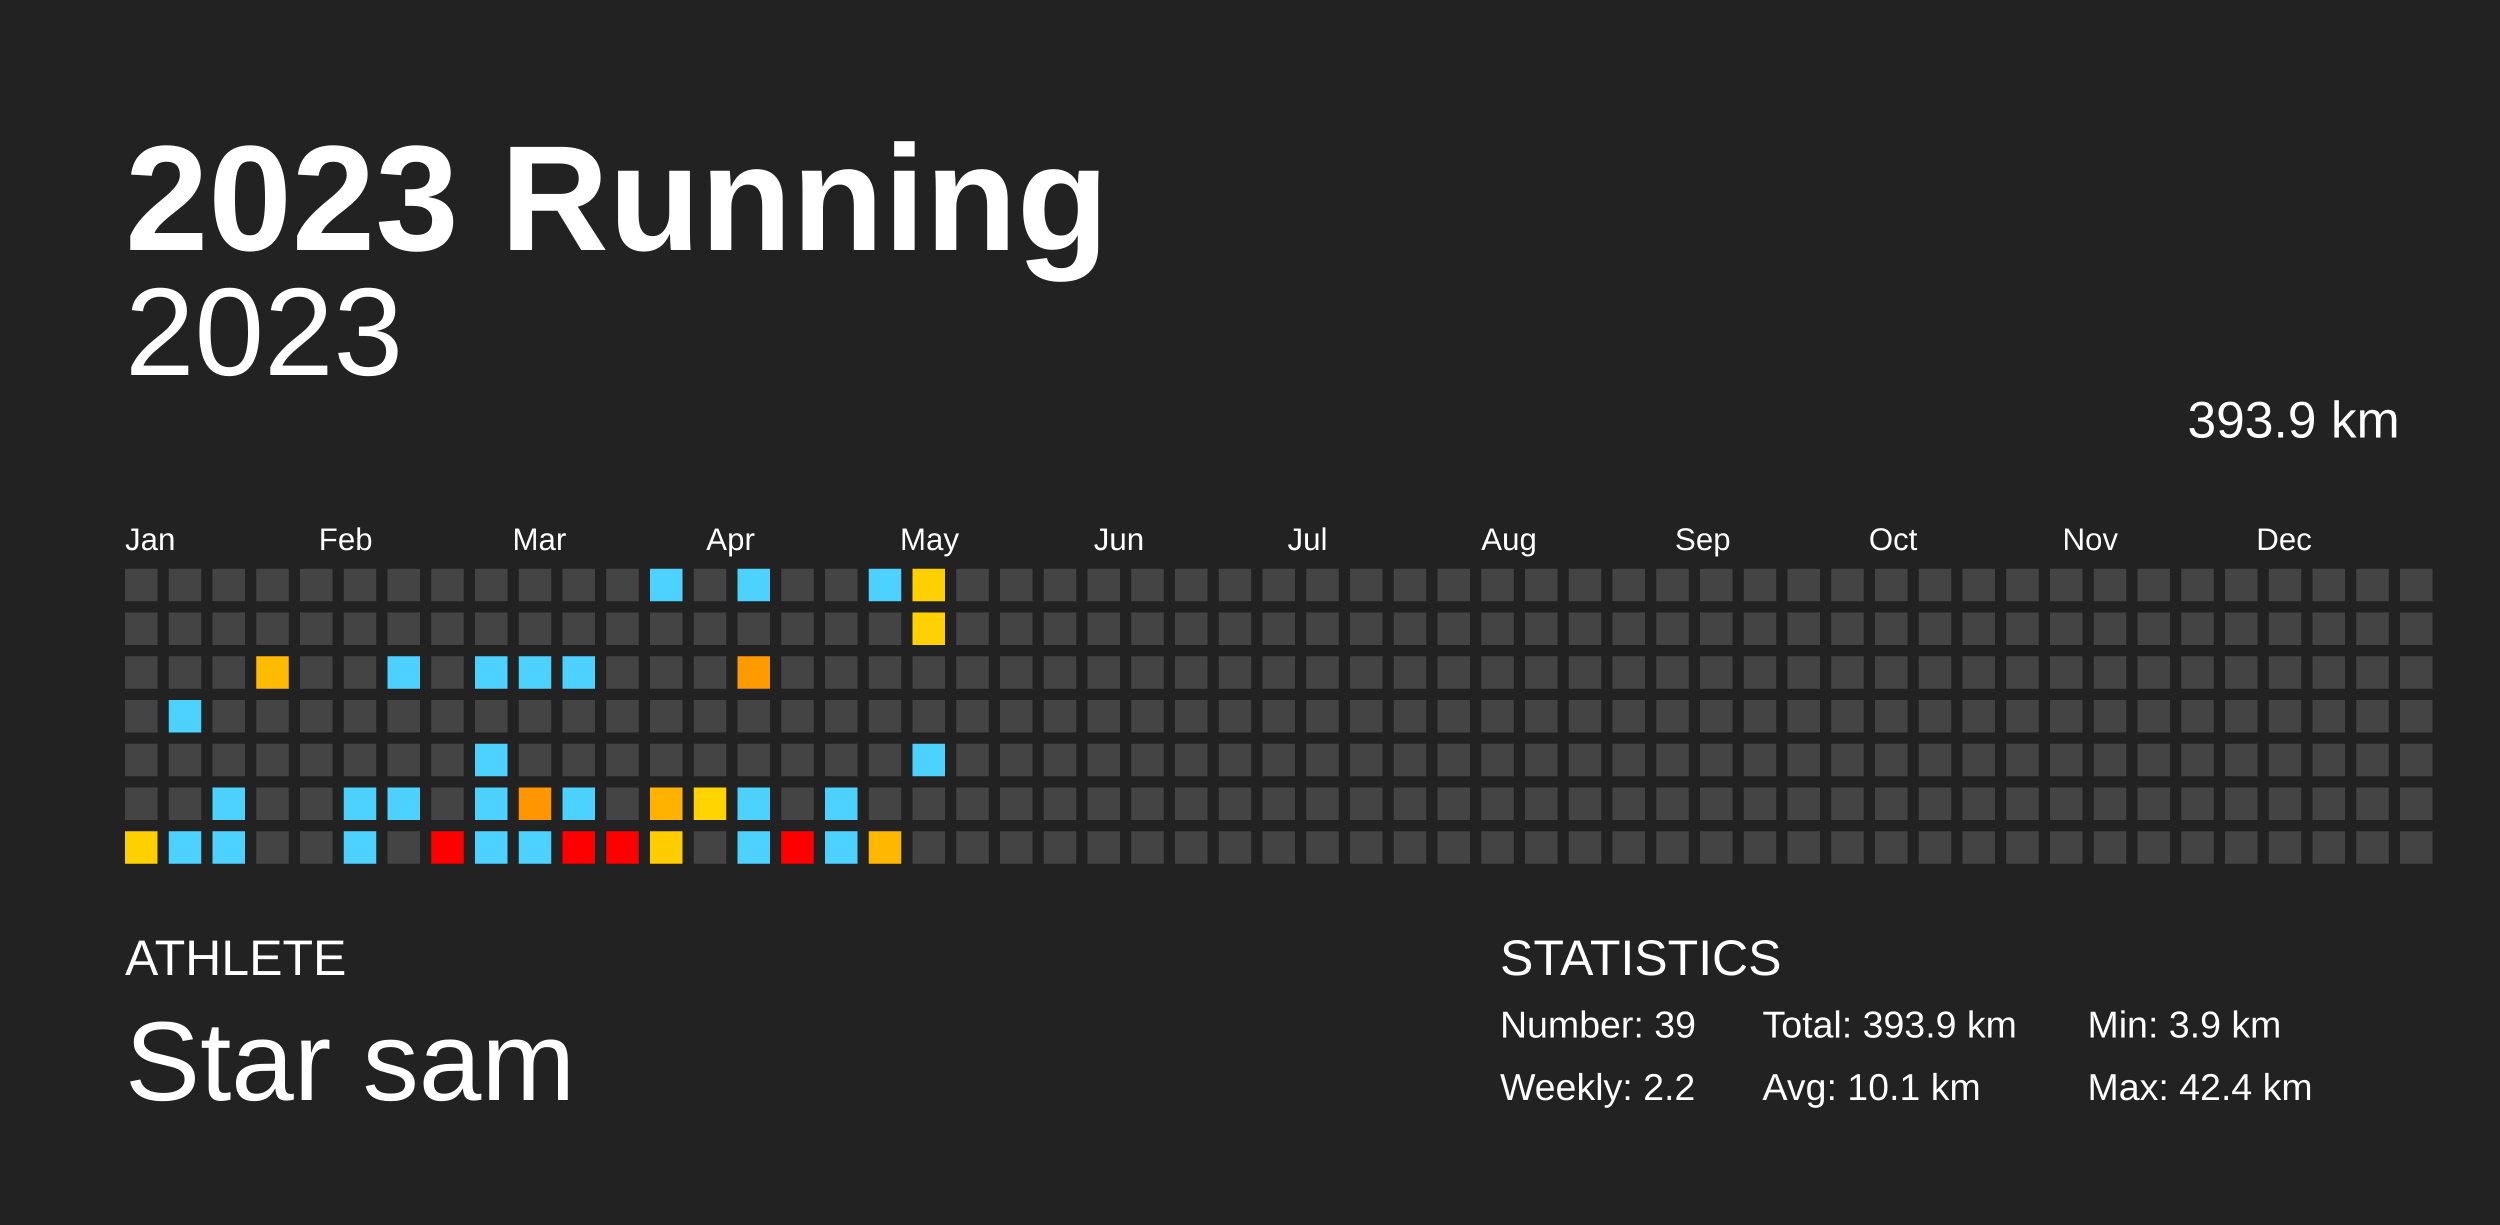
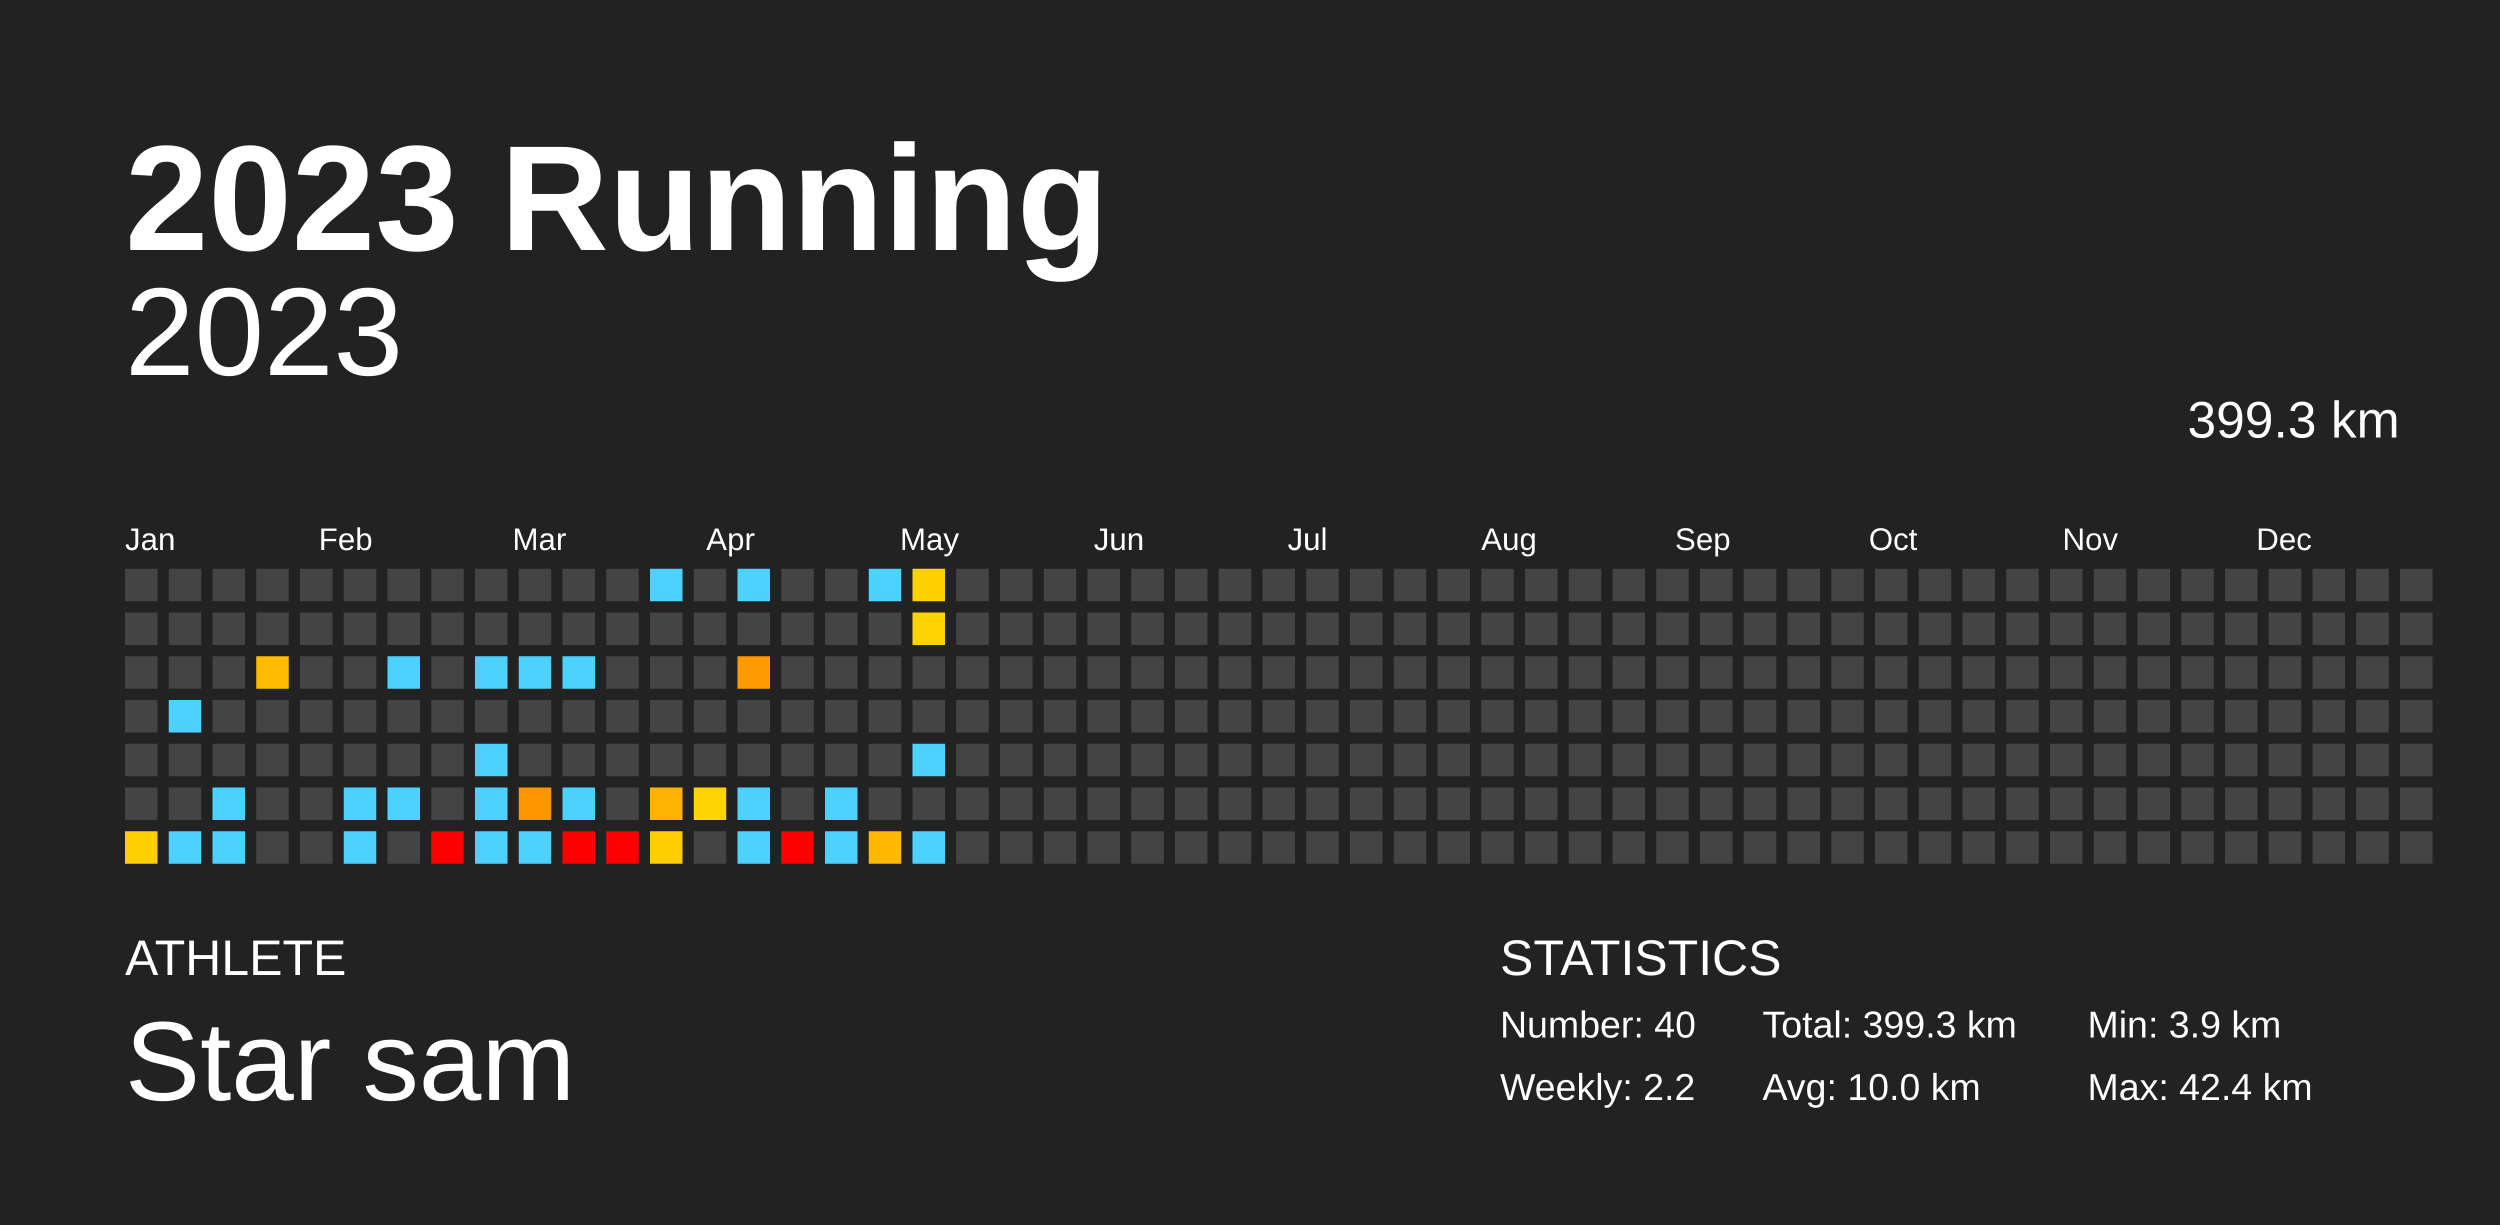
<svg xmlns="http://www.w3.org/2000/svg" baseProfile="full" height="98mm" version="1.1" viewBox="0,0,200,98" width="200mm">
  <defs />
  <rect fill="#222222" height="98" width="200" x="0" y="0" />
  <text fill="#FFFFFF" style="font-size:12px; font-family:Arial; font-weight:bold;" x="10" y="20">2023 Running</text>
  <text fill="#FFFFFF" style="font-size:4px; font-family:Arial" x="10" y="78">ATHLETE</text>
  <text fill="#FFFFFF" style="font-size:9px; font-family:Arial" x="10" y="88">Star sam</text>
  <text fill="#FFFFFF" style="font-size:4px; font-family:Arial" x="120" y="78">STATISTICS</text>
-   <text fill="#FFFFFF" style="font-size:3px; font-family:Arial" x="120" y="83">Number: 39</text>
+   <text fill="#FFFFFF" style="font-size:3px; font-family:Arial" x="120" y="83">Number: 40</text>
  <text fill="#FFFFFF" style="font-size:3px; font-family:Arial" x="120" y="88">Weekly: 2.2</text>
-   <text fill="#FFFFFF" style="font-size:3px; font-family:Arial" x="141" y="83">Total: 393.9 km</text>
-   <text fill="#FFFFFF" style="font-size:3px; font-family:Arial" x="141" y="88">Avg: 10.1 km</text>
+   <text fill="#FFFFFF" style="font-size:3px; font-family:Arial" x="141" y="83">Total: 399.3 km</text>
+   <text fill="#FFFFFF" style="font-size:3px; font-family:Arial" x="141" y="88">Avg: 10.0 km</text>
  <text fill="#FFFFFF" style="font-size:3px; font-family:Arial" x="167" y="83">Min: 3.9 km</text>
  <text fill="#FFFFFF" style="font-size:3px; font-family:Arial" x="167" y="88">Max: 42.4 km</text>
  <text alignment-baseline="hanging" fill="#FFFFFF" style="font-size:10.0px; font-family:Arial;" x="10" y="30">2023</text>
-   <text alignment-baseline="hanging" fill="#FFFFFF" style="font-size:4.125px; font-family:Arial;" x="175" y="35">393.9 km</text>
+   <text alignment-baseline="hanging" fill="#FFFFFF" style="font-size:4.125px; font-family:Arial;" x="175" y="35">399.3 km</text>
  <text fill="#FFFFFF" style="font-size:2.5px; font-family:Arial" x="10.0" y="44">Jan</text>
  <text fill="#FFFFFF" style="font-size:2.5px; font-family:Arial" x="25.5" y="44">Feb</text>
  <text fill="#FFFFFF" style="font-size:2.5px; font-family:Arial" x="41.0" y="44">Mar</text>
  <text fill="#FFFFFF" style="font-size:2.5px; font-family:Arial" x="56.5" y="44">Apr</text>
  <text fill="#FFFFFF" style="font-size:2.5px; font-family:Arial" x="72.0" y="44">May</text>
  <text fill="#FFFFFF" style="font-size:2.5px; font-family:Arial" x="87.5" y="44">Jun</text>
  <text fill="#FFFFFF" style="font-size:2.5px; font-family:Arial" x="103.0" y="44">Jul</text>
  <text fill="#FFFFFF" style="font-size:2.5px; font-family:Arial" x="118.5" y="44">Aug</text>
  <text fill="#FFFFFF" style="font-size:2.5px; font-family:Arial" x="134.0" y="44">Sep</text>
  <text fill="#FFFFFF" style="font-size:2.5px; font-family:Arial" x="149.5" y="44">Oct</text>
  <text fill="#FFFFFF" style="font-size:2.5px; font-family:Arial" x="165.0" y="44">Nov</text>
  <text fill="#FFFFFF" style="font-size:2.5px; font-family:Arial" x="180.5" y="44">Dec</text>
  <rect fill="#444444" height="2.6" width="2.6" x="10.0" y="45.5" />
  <rect fill="#444444" height="2.6" width="2.6" x="10.0" y="49.0" />
  <rect fill="#444444" height="2.6" width="2.6" x="10.0" y="52.5" />
  <rect fill="#444444" height="2.6" width="2.6" x="10.0" y="56.0" />
  <rect fill="#444444" height="2.6" width="2.6" x="10.0" y="59.5" />
  <rect fill="#444444" height="2.6" width="2.6" x="10.0" y="63.0" />
  <rect fill="#ffd000" height="2.6" width="2.6" x="10.0" y="66.5" />
  <rect fill="#444444" height="2.6" width="2.6" x="13.5" y="45.5" />
  <rect fill="#444444" height="2.6" width="2.6" x="13.5" y="49.0" />
  <rect fill="#444444" height="2.6" width="2.6" x="13.5" y="52.5" />
  <rect fill="#4dd2ff" height="2.6" width="2.6" x="13.5" y="56.0" />
  <rect fill="#444444" height="2.6" width="2.6" x="13.5" y="59.5" />
  <rect fill="#444444" height="2.6" width="2.6" x="13.5" y="63.0" />
  <rect fill="#4dd2ff" height="2.6" width="2.6" x="13.5" y="66.5" />
  <rect fill="#444444" height="2.6" width="2.6" x="17.0" y="45.5" />
  <rect fill="#444444" height="2.6" width="2.6" x="17.0" y="49.0" />
  <rect fill="#444444" height="2.6" width="2.6" x="17.0" y="52.5" />
  <rect fill="#444444" height="2.6" width="2.6" x="17.0" y="56.0" />
  <rect fill="#444444" height="2.6" width="2.6" x="17.0" y="59.5" />
  <rect fill="#4dd2ff" height="2.6" width="2.6" x="17.0" y="63.0" />
  <rect fill="#4dd2ff" height="2.6" width="2.6" x="17.0" y="66.5" />
  <rect fill="#444444" height="2.6" width="2.6" x="20.5" y="45.5" />
  <rect fill="#444444" height="2.6" width="2.6" x="20.5" y="49.0" />
  <rect fill="#ffbb00" height="2.6" width="2.6" x="20.5" y="52.5" />
  <rect fill="#444444" height="2.6" width="2.6" x="20.5" y="56.0" />
  <rect fill="#444444" height="2.6" width="2.6" x="20.5" y="59.5" />
  <rect fill="#444444" height="2.6" width="2.6" x="20.5" y="63.0" />
  <rect fill="#444444" height="2.6" width="2.6" x="20.5" y="66.5" />
  <rect fill="#444444" height="2.6" width="2.6" x="24.0" y="45.5" />
  <rect fill="#444444" height="2.6" width="2.6" x="24.0" y="49.0" />
  <rect fill="#444444" height="2.6" width="2.6" x="24.0" y="52.5" />
  <rect fill="#444444" height="2.6" width="2.6" x="24.0" y="56.0" />
  <rect fill="#444444" height="2.6" width="2.6" x="24.0" y="59.5" />
  <rect fill="#444444" height="2.6" width="2.6" x="24.0" y="63.0" />
  <rect fill="#444444" height="2.6" width="2.6" x="24.0" y="66.5" />
  <rect fill="#444444" height="2.6" width="2.6" x="27.5" y="45.5" />
  <rect fill="#444444" height="2.6" width="2.6" x="27.5" y="49.0" />
  <rect fill="#444444" height="2.6" width="2.6" x="27.5" y="52.5" />
  <rect fill="#444444" height="2.6" width="2.6" x="27.5" y="56.0" />
  <rect fill="#444444" height="2.6" width="2.6" x="27.5" y="59.5" />
  <rect fill="#4dd2ff" height="2.6" width="2.6" x="27.5" y="63.0" />
  <rect fill="#4dd2ff" height="2.6" width="2.6" x="27.5" y="66.5" />
  <rect fill="#444444" height="2.6" width="2.6" x="31.0" y="45.5" />
  <rect fill="#444444" height="2.6" width="2.6" x="31.0" y="49.0" />
  <rect fill="#4dd2ff" height="2.6" width="2.6" x="31.0" y="52.5" />
  <rect fill="#444444" height="2.6" width="2.6" x="31.0" y="56.0" />
  <rect fill="#444444" height="2.6" width="2.6" x="31.0" y="59.5" />
  <rect fill="#4dd2ff" height="2.6" width="2.6" x="31.0" y="63.0" />
  <rect fill="#444444" height="2.6" width="2.6" x="31.0" y="66.5" />
  <rect fill="#444444" height="2.6" width="2.6" x="34.5" y="45.5" />
  <rect fill="#444444" height="2.6" width="2.6" x="34.5" y="49.0" />
  <rect fill="#444444" height="2.6" width="2.6" x="34.5" y="52.5" />
  <rect fill="#444444" height="2.6" width="2.6" x="34.5" y="56.0" />
  <rect fill="#444444" height="2.6" width="2.6" x="34.5" y="59.5" />
  <rect fill="#444444" height="2.6" width="2.6" x="34.5" y="63.0" />
  <rect fill="red" height="2.6" width="2.6" x="34.5" y="66.5" />
  <rect fill="#444444" height="2.6" width="2.6" x="38.0" y="45.5" />
  <rect fill="#444444" height="2.6" width="2.6" x="38.0" y="49.0" />
  <rect fill="#4dd2ff" height="2.6" width="2.6" x="38.0" y="52.5" />
  <rect fill="#444444" height="2.6" width="2.6" x="38.0" y="56.0" />
  <rect fill="#4dd2ff" height="2.6" width="2.6" x="38.0" y="59.5" />
  <rect fill="#4dd2ff" height="2.6" width="2.6" x="38.0" y="63.0" />
  <rect fill="#4dd2ff" height="2.6" width="2.6" x="38.0" y="66.5" />
  <rect fill="#444444" height="2.6" width="2.6" x="41.5" y="45.5" />
  <rect fill="#444444" height="2.6" width="2.6" x="41.5" y="49.0" />
  <rect fill="#4dd2ff" height="2.6" width="2.6" x="41.5" y="52.5" />
  <rect fill="#444444" height="2.6" width="2.6" x="41.5" y="56.0" />
  <rect fill="#444444" height="2.6" width="2.6" x="41.5" y="59.5" />
  <rect fill="#ff9500" height="2.6" width="2.6" x="41.5" y="63.0" />
  <rect fill="#4dd2ff" height="2.6" width="2.6" x="41.5" y="66.5" />
  <rect fill="#444444" height="2.6" width="2.6" x="45.0" y="45.5" />
  <rect fill="#444444" height="2.6" width="2.6" x="45.0" y="49.0" />
  <rect fill="#4dd2ff" height="2.6" width="2.6" x="45.0" y="52.5" />
  <rect fill="#444444" height="2.6" width="2.6" x="45.0" y="56.0" />
  <rect fill="#444444" height="2.6" width="2.6" x="45.0" y="59.5" />
  <rect fill="#4dd2ff" height="2.6" width="2.6" x="45.0" y="63.0" />
  <rect fill="red" height="2.6" width="2.6" x="45.0" y="66.5" />
  <rect fill="#444444" height="2.6" width="2.6" x="48.5" y="45.5" />
  <rect fill="#444444" height="2.6" width="2.6" x="48.5" y="49.0" />
  <rect fill="#444444" height="2.6" width="2.6" x="48.5" y="52.5" />
  <rect fill="#444444" height="2.6" width="2.6" x="48.5" y="56.0" />
  <rect fill="#444444" height="2.6" width="2.6" x="48.5" y="59.5" />
  <rect fill="#444444" height="2.6" width="2.6" x="48.5" y="63.0" />
  <rect fill="red" height="2.6" width="2.6" x="48.5" y="66.5" />
  <rect fill="#4dd2ff" height="2.6" width="2.6" x="52.0" y="45.5" />
  <rect fill="#444444" height="2.6" width="2.6" x="52.0" y="49.0" />
  <rect fill="#444444" height="2.6" width="2.6" x="52.0" y="52.5" />
  <rect fill="#444444" height="2.6" width="2.6" x="52.0" y="56.0" />
  <rect fill="#444444" height="2.6" width="2.6" x="52.0" y="59.5" />
  <rect fill="#ffb200" height="2.6" width="2.6" x="52.0" y="63.0" />
  <rect fill="#ffcc00" height="2.6" width="2.6" x="52.0" y="66.5" />
  <rect fill="#444444" height="2.6" width="2.6" x="55.5" y="45.5" />
  <rect fill="#444444" height="2.6" width="2.6" x="55.5" y="49.0" />
  <rect fill="#444444" height="2.6" width="2.6" x="55.5" y="52.5" />
  <rect fill="#444444" height="2.6" width="2.6" x="55.5" y="56.0" />
  <rect fill="#444444" height="2.6" width="2.6" x="55.5" y="59.5" />
  <rect fill="#ffd400" height="2.6" width="2.6" x="55.5" y="63.0" />
  <rect fill="#444444" height="2.6" width="2.6" x="55.5" y="66.5" />
  <rect fill="#4dd2ff" height="2.6" width="2.6" x="59.0" y="45.5" />
  <rect fill="#444444" height="2.6" width="2.6" x="59.0" y="49.0" />
  <rect fill="#ff9a00" height="2.6" width="2.6" x="59.0" y="52.5" />
  <rect fill="#444444" height="2.6" width="2.6" x="59.0" y="56.0" />
  <rect fill="#444444" height="2.6" width="2.6" x="59.0" y="59.5" />
  <rect fill="#4dd2ff" height="2.6" width="2.6" x="59.0" y="63.0" />
  <rect fill="#4dd2ff" height="2.6" width="2.6" x="59.0" y="66.5" />
  <rect fill="#444444" height="2.6" width="2.6" x="62.5" y="45.5" />
  <rect fill="#444444" height="2.6" width="2.6" x="62.5" y="49.0" />
  <rect fill="#444444" height="2.6" width="2.6" x="62.5" y="52.5" />
  <rect fill="#444444" height="2.6" width="2.6" x="62.5" y="56.0" />
  <rect fill="#444444" height="2.6" width="2.6" x="62.5" y="59.5" />
  <rect fill="#444444" height="2.6" width="2.6" x="62.5" y="63.0" />
  <rect fill="red" height="2.6" width="2.6" x="62.5" y="66.5" />
  <rect fill="#444444" height="2.6" width="2.6" x="66.0" y="45.5" />
  <rect fill="#444444" height="2.6" width="2.6" x="66.0" y="49.0" />
  <rect fill="#444444" height="2.6" width="2.6" x="66.0" y="52.5" />
  <rect fill="#444444" height="2.6" width="2.6" x="66.0" y="56.0" />
  <rect fill="#444444" height="2.6" width="2.6" x="66.0" y="59.5" />
  <rect fill="#4dd2ff" height="2.6" width="2.6" x="66.0" y="63.0" />
  <rect fill="#4dd2ff" height="2.6" width="2.6" x="66.0" y="66.5" />
  <rect fill="#4dd2ff" height="2.6" width="2.6" x="69.5" y="45.5" />
  <rect fill="#444444" height="2.6" width="2.6" x="69.5" y="49.0" />
  <rect fill="#444444" height="2.6" width="2.6" x="69.5" y="52.5" />
  <rect fill="#444444" height="2.6" width="2.6" x="69.5" y="56.0" />
  <rect fill="#444444" height="2.6" width="2.6" x="69.5" y="59.5" />
  <rect fill="#444444" height="2.6" width="2.6" x="69.5" y="63.0" />
  <rect fill="#ffb700" height="2.6" width="2.6" x="69.5" y="66.5" />
  <rect fill="#ffd000" height="2.6" width="2.6" x="73.0" y="45.5" />
  <rect fill="#ffd100" height="2.6" width="2.6" x="73.0" y="49.0" />
  <rect fill="#444444" height="2.6" width="2.6" x="73.0" y="52.5" />
  <rect fill="#444444" height="2.6" width="2.6" x="73.0" y="56.0" />
  <rect fill="#4dd2ff" height="2.6" width="2.6" x="73.0" y="59.5" />
  <rect fill="#444444" height="2.6" width="2.6" x="73.0" y="63.0" />
-   <rect fill="#444444" height="2.6" width="2.6" x="73.0" y="66.5" />
+   <rect fill="#4dd2ff" height="2.6" width="2.6" x="73.0" y="66.5" />
  <rect fill="#444444" height="2.6" width="2.6" x="76.5" y="45.5" />
  <rect fill="#444444" height="2.6" width="2.6" x="76.5" y="49.0" />
  <rect fill="#444444" height="2.6" width="2.6" x="76.5" y="52.5" />
  <rect fill="#444444" height="2.6" width="2.6" x="76.5" y="56.0" />
  <rect fill="#444444" height="2.6" width="2.6" x="76.5" y="59.5" />
  <rect fill="#444444" height="2.6" width="2.6" x="76.5" y="63.0" />
  <rect fill="#444444" height="2.6" width="2.6" x="76.5" y="66.5" />
  <rect fill="#444444" height="2.6" width="2.6" x="80.0" y="45.5" />
  <rect fill="#444444" height="2.6" width="2.6" x="80.0" y="49.0" />
  <rect fill="#444444" height="2.6" width="2.6" x="80.0" y="52.5" />
  <rect fill="#444444" height="2.6" width="2.6" x="80.0" y="56.0" />
  <rect fill="#444444" height="2.6" width="2.6" x="80.0" y="59.5" />
  <rect fill="#444444" height="2.6" width="2.6" x="80.0" y="63.0" />
  <rect fill="#444444" height="2.6" width="2.6" x="80.0" y="66.5" />
  <rect fill="#444444" height="2.6" width="2.6" x="83.5" y="45.5" />
  <rect fill="#444444" height="2.6" width="2.6" x="83.5" y="49.0" />
  <rect fill="#444444" height="2.6" width="2.6" x="83.5" y="52.5" />
  <rect fill="#444444" height="2.6" width="2.6" x="83.5" y="56.0" />
  <rect fill="#444444" height="2.6" width="2.6" x="83.5" y="59.5" />
  <rect fill="#444444" height="2.6" width="2.6" x="83.5" y="63.0" />
  <rect fill="#444444" height="2.6" width="2.6" x="83.5" y="66.5" />
  <rect fill="#444444" height="2.6" width="2.6" x="87.0" y="45.5" />
  <rect fill="#444444" height="2.6" width="2.6" x="87.0" y="49.0" />
  <rect fill="#444444" height="2.6" width="2.6" x="87.0" y="52.5" />
  <rect fill="#444444" height="2.6" width="2.6" x="87.0" y="56.0" />
  <rect fill="#444444" height="2.6" width="2.6" x="87.0" y="59.5" />
  <rect fill="#444444" height="2.6" width="2.6" x="87.0" y="63.0" />
  <rect fill="#444444" height="2.6" width="2.6" x="87.0" y="66.5" />
  <rect fill="#444444" height="2.6" width="2.6" x="90.5" y="45.5" />
  <rect fill="#444444" height="2.6" width="2.6" x="90.5" y="49.0" />
  <rect fill="#444444" height="2.6" width="2.6" x="90.5" y="52.5" />
  <rect fill="#444444" height="2.6" width="2.6" x="90.5" y="56.0" />
  <rect fill="#444444" height="2.6" width="2.6" x="90.5" y="59.5" />
  <rect fill="#444444" height="2.6" width="2.6" x="90.5" y="63.0" />
  <rect fill="#444444" height="2.6" width="2.6" x="90.5" y="66.5" />
  <rect fill="#444444" height="2.6" width="2.6" x="94.0" y="45.5" />
  <rect fill="#444444" height="2.6" width="2.6" x="94.0" y="49.0" />
  <rect fill="#444444" height="2.6" width="2.6" x="94.0" y="52.5" />
  <rect fill="#444444" height="2.6" width="2.6" x="94.0" y="56.0" />
  <rect fill="#444444" height="2.6" width="2.6" x="94.0" y="59.5" />
  <rect fill="#444444" height="2.6" width="2.6" x="94.0" y="63.0" />
  <rect fill="#444444" height="2.6" width="2.6" x="94.0" y="66.5" />
  <rect fill="#444444" height="2.6" width="2.6" x="97.5" y="45.5" />
  <rect fill="#444444" height="2.6" width="2.6" x="97.5" y="49.0" />
  <rect fill="#444444" height="2.6" width="2.6" x="97.5" y="52.5" />
  <rect fill="#444444" height="2.6" width="2.6" x="97.5" y="56.0" />
  <rect fill="#444444" height="2.6" width="2.6" x="97.5" y="59.5" />
  <rect fill="#444444" height="2.6" width="2.6" x="97.5" y="63.0" />
  <rect fill="#444444" height="2.6" width="2.6" x="97.5" y="66.5" />
  <rect fill="#444444" height="2.6" width="2.6" x="101.0" y="45.5" />
  <rect fill="#444444" height="2.6" width="2.6" x="101.0" y="49.0" />
  <rect fill="#444444" height="2.6" width="2.6" x="101.0" y="52.5" />
  <rect fill="#444444" height="2.6" width="2.6" x="101.0" y="56.0" />
  <rect fill="#444444" height="2.6" width="2.6" x="101.0" y="59.5" />
  <rect fill="#444444" height="2.6" width="2.6" x="101.0" y="63.0" />
  <rect fill="#444444" height="2.6" width="2.6" x="101.0" y="66.5" />
  <rect fill="#444444" height="2.6" width="2.6" x="104.5" y="45.5" />
  <rect fill="#444444" height="2.6" width="2.6" x="104.5" y="49.0" />
  <rect fill="#444444" height="2.6" width="2.6" x="104.5" y="52.5" />
  <rect fill="#444444" height="2.6" width="2.6" x="104.5" y="56.0" />
  <rect fill="#444444" height="2.6" width="2.6" x="104.5" y="59.5" />
  <rect fill="#444444" height="2.6" width="2.6" x="104.5" y="63.0" />
  <rect fill="#444444" height="2.6" width="2.6" x="104.5" y="66.5" />
  <rect fill="#444444" height="2.6" width="2.6" x="108.0" y="45.5" />
  <rect fill="#444444" height="2.6" width="2.6" x="108.0" y="49.0" />
  <rect fill="#444444" height="2.6" width="2.6" x="108.0" y="52.5" />
  <rect fill="#444444" height="2.6" width="2.6" x="108.0" y="56.0" />
  <rect fill="#444444" height="2.6" width="2.6" x="108.0" y="59.5" />
  <rect fill="#444444" height="2.6" width="2.6" x="108.0" y="63.0" />
  <rect fill="#444444" height="2.6" width="2.6" x="108.0" y="66.5" />
  <rect fill="#444444" height="2.6" width="2.6" x="111.5" y="45.5" />
  <rect fill="#444444" height="2.6" width="2.6" x="111.5" y="49.0" />
  <rect fill="#444444" height="2.6" width="2.6" x="111.5" y="52.5" />
  <rect fill="#444444" height="2.6" width="2.6" x="111.5" y="56.0" />
  <rect fill="#444444" height="2.6" width="2.6" x="111.5" y="59.5" />
  <rect fill="#444444" height="2.6" width="2.6" x="111.5" y="63.0" />
  <rect fill="#444444" height="2.6" width="2.6" x="111.5" y="66.5" />
  <rect fill="#444444" height="2.6" width="2.6" x="115.0" y="45.5" />
  <rect fill="#444444" height="2.6" width="2.6" x="115.0" y="49.0" />
  <rect fill="#444444" height="2.6" width="2.6" x="115.0" y="52.5" />
  <rect fill="#444444" height="2.6" width="2.6" x="115.0" y="56.0" />
  <rect fill="#444444" height="2.6" width="2.6" x="115.0" y="59.5" />
  <rect fill="#444444" height="2.6" width="2.6" x="115.0" y="63.0" />
  <rect fill="#444444" height="2.6" width="2.6" x="115.0" y="66.5" />
  <rect fill="#444444" height="2.6" width="2.6" x="118.5" y="45.5" />
  <rect fill="#444444" height="2.6" width="2.6" x="118.5" y="49.0" />
  <rect fill="#444444" height="2.6" width="2.6" x="118.5" y="52.5" />
  <rect fill="#444444" height="2.6" width="2.6" x="118.5" y="56.0" />
  <rect fill="#444444" height="2.6" width="2.6" x="118.5" y="59.5" />
  <rect fill="#444444" height="2.6" width="2.6" x="118.5" y="63.0" />
  <rect fill="#444444" height="2.6" width="2.6" x="118.5" y="66.5" />
  <rect fill="#444444" height="2.6" width="2.6" x="122.0" y="45.5" />
  <rect fill="#444444" height="2.6" width="2.6" x="122.0" y="49.0" />
  <rect fill="#444444" height="2.6" width="2.6" x="122.0" y="52.5" />
  <rect fill="#444444" height="2.6" width="2.6" x="122.0" y="56.0" />
  <rect fill="#444444" height="2.6" width="2.6" x="122.0" y="59.5" />
  <rect fill="#444444" height="2.6" width="2.6" x="122.0" y="63.0" />
  <rect fill="#444444" height="2.6" width="2.6" x="122.0" y="66.5" />
  <rect fill="#444444" height="2.6" width="2.6" x="125.5" y="45.5" />
  <rect fill="#444444" height="2.6" width="2.6" x="125.5" y="49.0" />
  <rect fill="#444444" height="2.6" width="2.6" x="125.5" y="52.5" />
  <rect fill="#444444" height="2.6" width="2.6" x="125.5" y="56.0" />
  <rect fill="#444444" height="2.6" width="2.6" x="125.5" y="59.5" />
  <rect fill="#444444" height="2.6" width="2.6" x="125.5" y="63.0" />
  <rect fill="#444444" height="2.6" width="2.6" x="125.5" y="66.5" />
  <rect fill="#444444" height="2.6" width="2.6" x="129.0" y="45.5" />
  <rect fill="#444444" height="2.6" width="2.6" x="129.0" y="49.0" />
  <rect fill="#444444" height="2.6" width="2.6" x="129.0" y="52.5" />
  <rect fill="#444444" height="2.6" width="2.6" x="129.0" y="56.0" />
  <rect fill="#444444" height="2.6" width="2.6" x="129.0" y="59.5" />
  <rect fill="#444444" height="2.6" width="2.6" x="129.0" y="63.0" />
  <rect fill="#444444" height="2.6" width="2.6" x="129.0" y="66.5" />
  <rect fill="#444444" height="2.6" width="2.6" x="132.5" y="45.5" />
  <rect fill="#444444" height="2.6" width="2.6" x="132.5" y="49.0" />
  <rect fill="#444444" height="2.6" width="2.6" x="132.5" y="52.5" />
  <rect fill="#444444" height="2.6" width="2.6" x="132.5" y="56.0" />
  <rect fill="#444444" height="2.6" width="2.6" x="132.5" y="59.5" />
  <rect fill="#444444" height="2.6" width="2.6" x="132.5" y="63.0" />
  <rect fill="#444444" height="2.6" width="2.6" x="132.5" y="66.5" />
  <rect fill="#444444" height="2.6" width="2.6" x="136.0" y="45.5" />
  <rect fill="#444444" height="2.6" width="2.6" x="136.0" y="49.0" />
  <rect fill="#444444" height="2.6" width="2.6" x="136.0" y="52.5" />
  <rect fill="#444444" height="2.6" width="2.6" x="136.0" y="56.0" />
  <rect fill="#444444" height="2.6" width="2.6" x="136.0" y="59.5" />
  <rect fill="#444444" height="2.6" width="2.6" x="136.0" y="63.0" />
  <rect fill="#444444" height="2.6" width="2.6" x="136.0" y="66.5" />
  <rect fill="#444444" height="2.6" width="2.6" x="139.5" y="45.5" />
  <rect fill="#444444" height="2.6" width="2.6" x="139.5" y="49.0" />
  <rect fill="#444444" height="2.6" width="2.6" x="139.5" y="52.5" />
  <rect fill="#444444" height="2.6" width="2.6" x="139.5" y="56.0" />
  <rect fill="#444444" height="2.6" width="2.6" x="139.5" y="59.5" />
  <rect fill="#444444" height="2.6" width="2.6" x="139.5" y="63.0" />
  <rect fill="#444444" height="2.6" width="2.6" x="139.5" y="66.5" />
  <rect fill="#444444" height="2.6" width="2.6" x="143.0" y="45.5" />
  <rect fill="#444444" height="2.6" width="2.6" x="143.0" y="49.0" />
  <rect fill="#444444" height="2.6" width="2.6" x="143.0" y="52.5" />
  <rect fill="#444444" height="2.6" width="2.6" x="143.0" y="56.0" />
  <rect fill="#444444" height="2.6" width="2.6" x="143.0" y="59.5" />
  <rect fill="#444444" height="2.6" width="2.6" x="143.0" y="63.0" />
  <rect fill="#444444" height="2.6" width="2.6" x="143.0" y="66.5" />
  <rect fill="#444444" height="2.6" width="2.6" x="146.5" y="45.5" />
  <rect fill="#444444" height="2.6" width="2.6" x="146.5" y="49.0" />
  <rect fill="#444444" height="2.6" width="2.6" x="146.5" y="52.5" />
  <rect fill="#444444" height="2.6" width="2.6" x="146.5" y="56.0" />
  <rect fill="#444444" height="2.6" width="2.6" x="146.5" y="59.5" />
  <rect fill="#444444" height="2.6" width="2.6" x="146.5" y="63.0" />
  <rect fill="#444444" height="2.6" width="2.6" x="146.5" y="66.5" />
  <rect fill="#444444" height="2.6" width="2.6" x="150.0" y="45.5" />
  <rect fill="#444444" height="2.6" width="2.6" x="150.0" y="49.0" />
  <rect fill="#444444" height="2.6" width="2.6" x="150.0" y="52.5" />
  <rect fill="#444444" height="2.6" width="2.6" x="150.0" y="56.0" />
  <rect fill="#444444" height="2.6" width="2.6" x="150.0" y="59.5" />
  <rect fill="#444444" height="2.6" width="2.6" x="150.0" y="63.0" />
  <rect fill="#444444" height="2.6" width="2.6" x="150.0" y="66.5" />
  <rect fill="#444444" height="2.6" width="2.6" x="153.5" y="45.5" />
  <rect fill="#444444" height="2.6" width="2.6" x="153.5" y="49.0" />
  <rect fill="#444444" height="2.6" width="2.6" x="153.5" y="52.5" />
  <rect fill="#444444" height="2.6" width="2.6" x="153.5" y="56.0" />
  <rect fill="#444444" height="2.6" width="2.6" x="153.5" y="59.5" />
  <rect fill="#444444" height="2.6" width="2.6" x="153.5" y="63.0" />
  <rect fill="#444444" height="2.6" width="2.6" x="153.5" y="66.5" />
  <rect fill="#444444" height="2.6" width="2.6" x="157.0" y="45.5" />
  <rect fill="#444444" height="2.6" width="2.6" x="157.0" y="49.0" />
  <rect fill="#444444" height="2.6" width="2.6" x="157.0" y="52.5" />
  <rect fill="#444444" height="2.6" width="2.6" x="157.0" y="56.0" />
  <rect fill="#444444" height="2.6" width="2.6" x="157.0" y="59.5" />
  <rect fill="#444444" height="2.6" width="2.6" x="157.0" y="63.0" />
  <rect fill="#444444" height="2.6" width="2.6" x="157.0" y="66.5" />
  <rect fill="#444444" height="2.6" width="2.6" x="160.5" y="45.5" />
  <rect fill="#444444" height="2.6" width="2.6" x="160.5" y="49.0" />
  <rect fill="#444444" height="2.6" width="2.6" x="160.5" y="52.5" />
  <rect fill="#444444" height="2.6" width="2.6" x="160.5" y="56.0" />
  <rect fill="#444444" height="2.6" width="2.6" x="160.5" y="59.5" />
  <rect fill="#444444" height="2.6" width="2.6" x="160.5" y="63.0" />
  <rect fill="#444444" height="2.6" width="2.6" x="160.5" y="66.5" />
  <rect fill="#444444" height="2.6" width="2.6" x="164.0" y="45.5" />
  <rect fill="#444444" height="2.6" width="2.6" x="164.0" y="49.0" />
  <rect fill="#444444" height="2.6" width="2.6" x="164.0" y="52.5" />
  <rect fill="#444444" height="2.6" width="2.6" x="164.0" y="56.0" />
  <rect fill="#444444" height="2.6" width="2.6" x="164.0" y="59.5" />
  <rect fill="#444444" height="2.6" width="2.6" x="164.0" y="63.0" />
  <rect fill="#444444" height="2.6" width="2.6" x="164.0" y="66.5" />
  <rect fill="#444444" height="2.6" width="2.6" x="167.5" y="45.5" />
  <rect fill="#444444" height="2.6" width="2.6" x="167.5" y="49.0" />
  <rect fill="#444444" height="2.6" width="2.6" x="167.5" y="52.5" />
  <rect fill="#444444" height="2.6" width="2.6" x="167.5" y="56.0" />
  <rect fill="#444444" height="2.6" width="2.6" x="167.5" y="59.5" />
  <rect fill="#444444" height="2.6" width="2.6" x="167.5" y="63.0" />
  <rect fill="#444444" height="2.6" width="2.6" x="167.5" y="66.5" />
  <rect fill="#444444" height="2.6" width="2.6" x="171.0" y="45.5" />
  <rect fill="#444444" height="2.6" width="2.6" x="171.0" y="49.0" />
  <rect fill="#444444" height="2.6" width="2.6" x="171.0" y="52.5" />
  <rect fill="#444444" height="2.6" width="2.6" x="171.0" y="56.0" />
  <rect fill="#444444" height="2.6" width="2.6" x="171.0" y="59.5" />
  <rect fill="#444444" height="2.6" width="2.6" x="171.0" y="63.0" />
  <rect fill="#444444" height="2.6" width="2.6" x="171.0" y="66.5" />
  <rect fill="#444444" height="2.6" width="2.6" x="174.5" y="45.5" />
  <rect fill="#444444" height="2.6" width="2.6" x="174.5" y="49.0" />
  <rect fill="#444444" height="2.6" width="2.6" x="174.5" y="52.5" />
  <rect fill="#444444" height="2.6" width="2.6" x="174.5" y="56.0" />
  <rect fill="#444444" height="2.6" width="2.6" x="174.5" y="59.5" />
  <rect fill="#444444" height="2.6" width="2.6" x="174.5" y="63.0" />
  <rect fill="#444444" height="2.6" width="2.6" x="174.5" y="66.5" />
  <rect fill="#444444" height="2.6" width="2.6" x="178.0" y="45.5" />
  <rect fill="#444444" height="2.6" width="2.6" x="178.0" y="49.0" />
  <rect fill="#444444" height="2.6" width="2.6" x="178.0" y="52.5" />
  <rect fill="#444444" height="2.6" width="2.6" x="178.0" y="56.0" />
  <rect fill="#444444" height="2.6" width="2.6" x="178.0" y="59.5" />
  <rect fill="#444444" height="2.6" width="2.6" x="178.0" y="63.0" />
  <rect fill="#444444" height="2.6" width="2.6" x="178.0" y="66.5" />
  <rect fill="#444444" height="2.6" width="2.6" x="181.5" y="45.5" />
  <rect fill="#444444" height="2.6" width="2.6" x="181.5" y="49.0" />
  <rect fill="#444444" height="2.6" width="2.6" x="181.5" y="52.5" />
  <rect fill="#444444" height="2.6" width="2.6" x="181.5" y="56.0" />
  <rect fill="#444444" height="2.6" width="2.6" x="181.5" y="59.5" />
  <rect fill="#444444" height="2.6" width="2.6" x="181.5" y="63.0" />
  <rect fill="#444444" height="2.6" width="2.6" x="181.5" y="66.5" />
  <rect fill="#444444" height="2.6" width="2.6" x="185.0" y="45.5" />
  <rect fill="#444444" height="2.6" width="2.6" x="185.0" y="49.0" />
  <rect fill="#444444" height="2.6" width="2.6" x="185.0" y="52.5" />
  <rect fill="#444444" height="2.6" width="2.6" x="185.0" y="56.0" />
  <rect fill="#444444" height="2.6" width="2.6" x="185.0" y="59.5" />
  <rect fill="#444444" height="2.6" width="2.6" x="185.0" y="63.0" />
  <rect fill="#444444" height="2.6" width="2.6" x="185.0" y="66.5" />
  <rect fill="#444444" height="2.6" width="2.6" x="188.5" y="45.5" />
  <rect fill="#444444" height="2.6" width="2.6" x="188.5" y="49.0" />
  <rect fill="#444444" height="2.6" width="2.6" x="188.5" y="52.5" />
  <rect fill="#444444" height="2.6" width="2.6" x="188.5" y="56.0" />
  <rect fill="#444444" height="2.6" width="2.6" x="188.5" y="59.5" />
  <rect fill="#444444" height="2.6" width="2.6" x="188.5" y="63.0" />
  <rect fill="#444444" height="2.6" width="2.6" x="188.5" y="66.5" />
  <rect fill="#444444" height="2.6" width="2.6" x="192.0" y="45.5" />
  <rect fill="#444444" height="2.6" width="2.6" x="192.0" y="49.0" />
  <rect fill="#444444" height="2.6" width="2.6" x="192.0" y="52.5" />
  <rect fill="#444444" height="2.6" width="2.6" x="192.0" y="56.0" />
  <rect fill="#444444" height="2.6" width="2.6" x="192.0" y="59.5" />
  <rect fill="#444444" height="2.6" width="2.6" x="192.0" y="63.0" />
  <rect fill="#444444" height="2.6" width="2.6" x="192.0" y="66.5" />
</svg>
